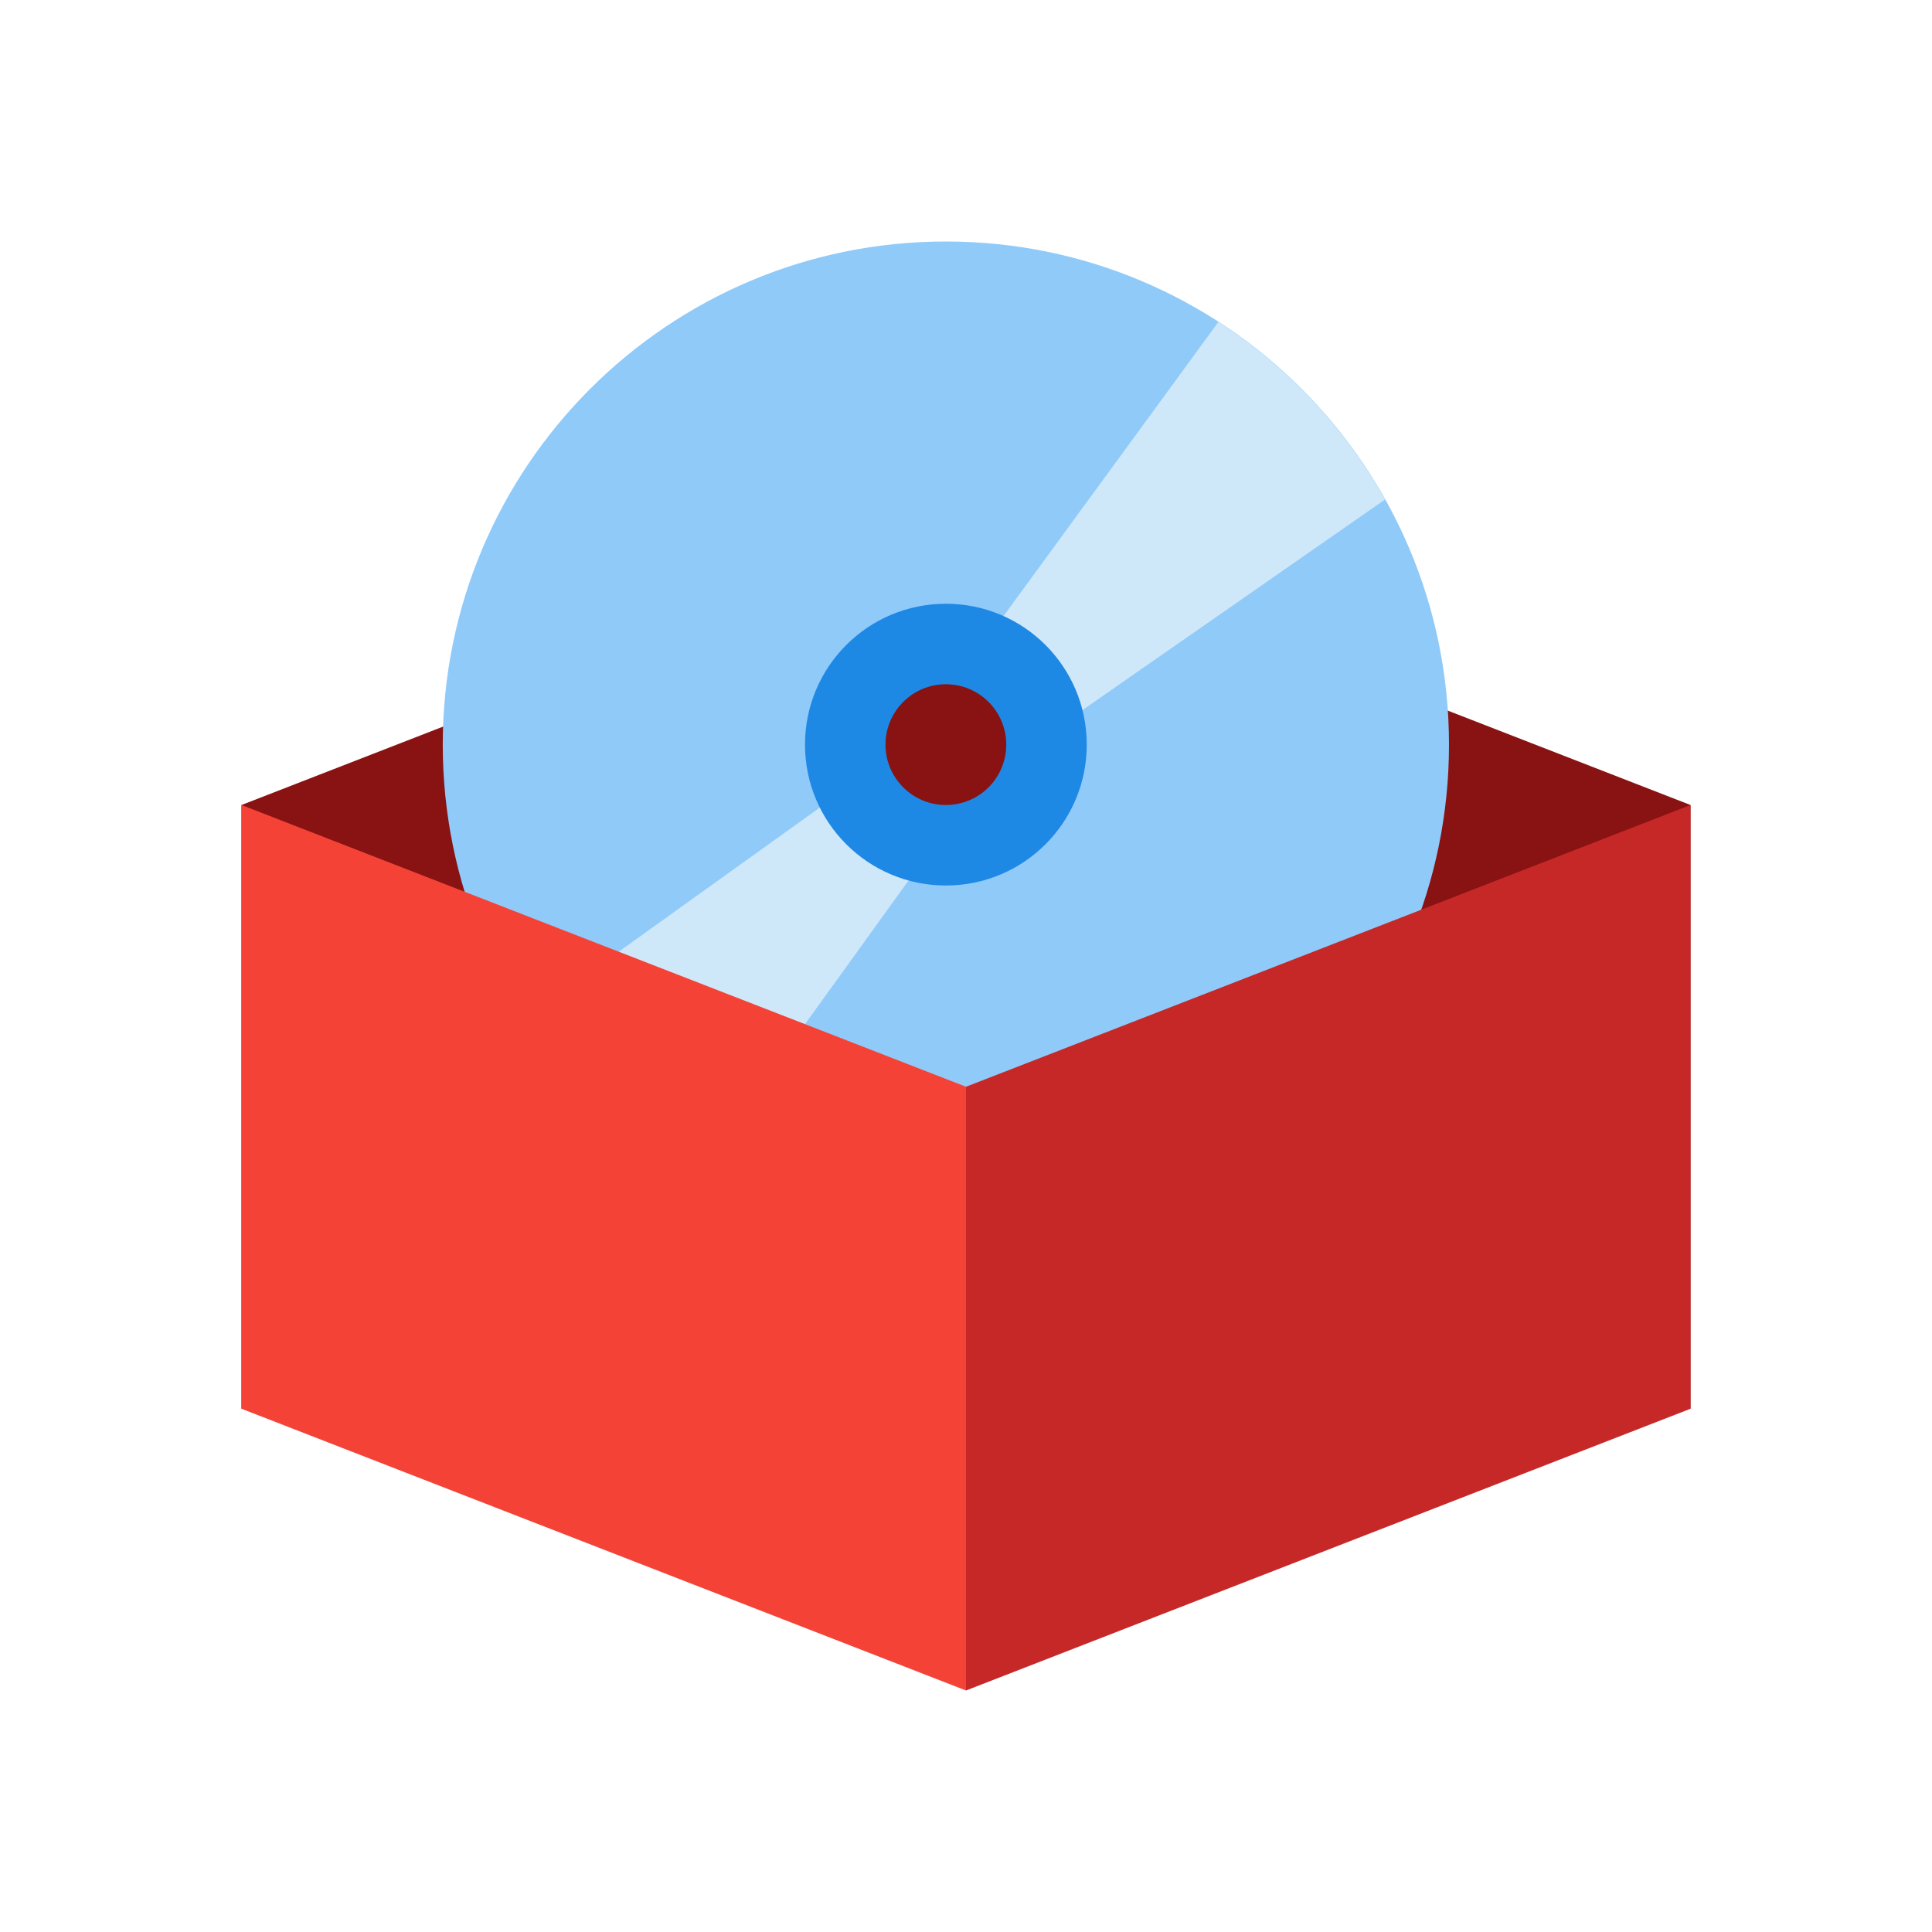
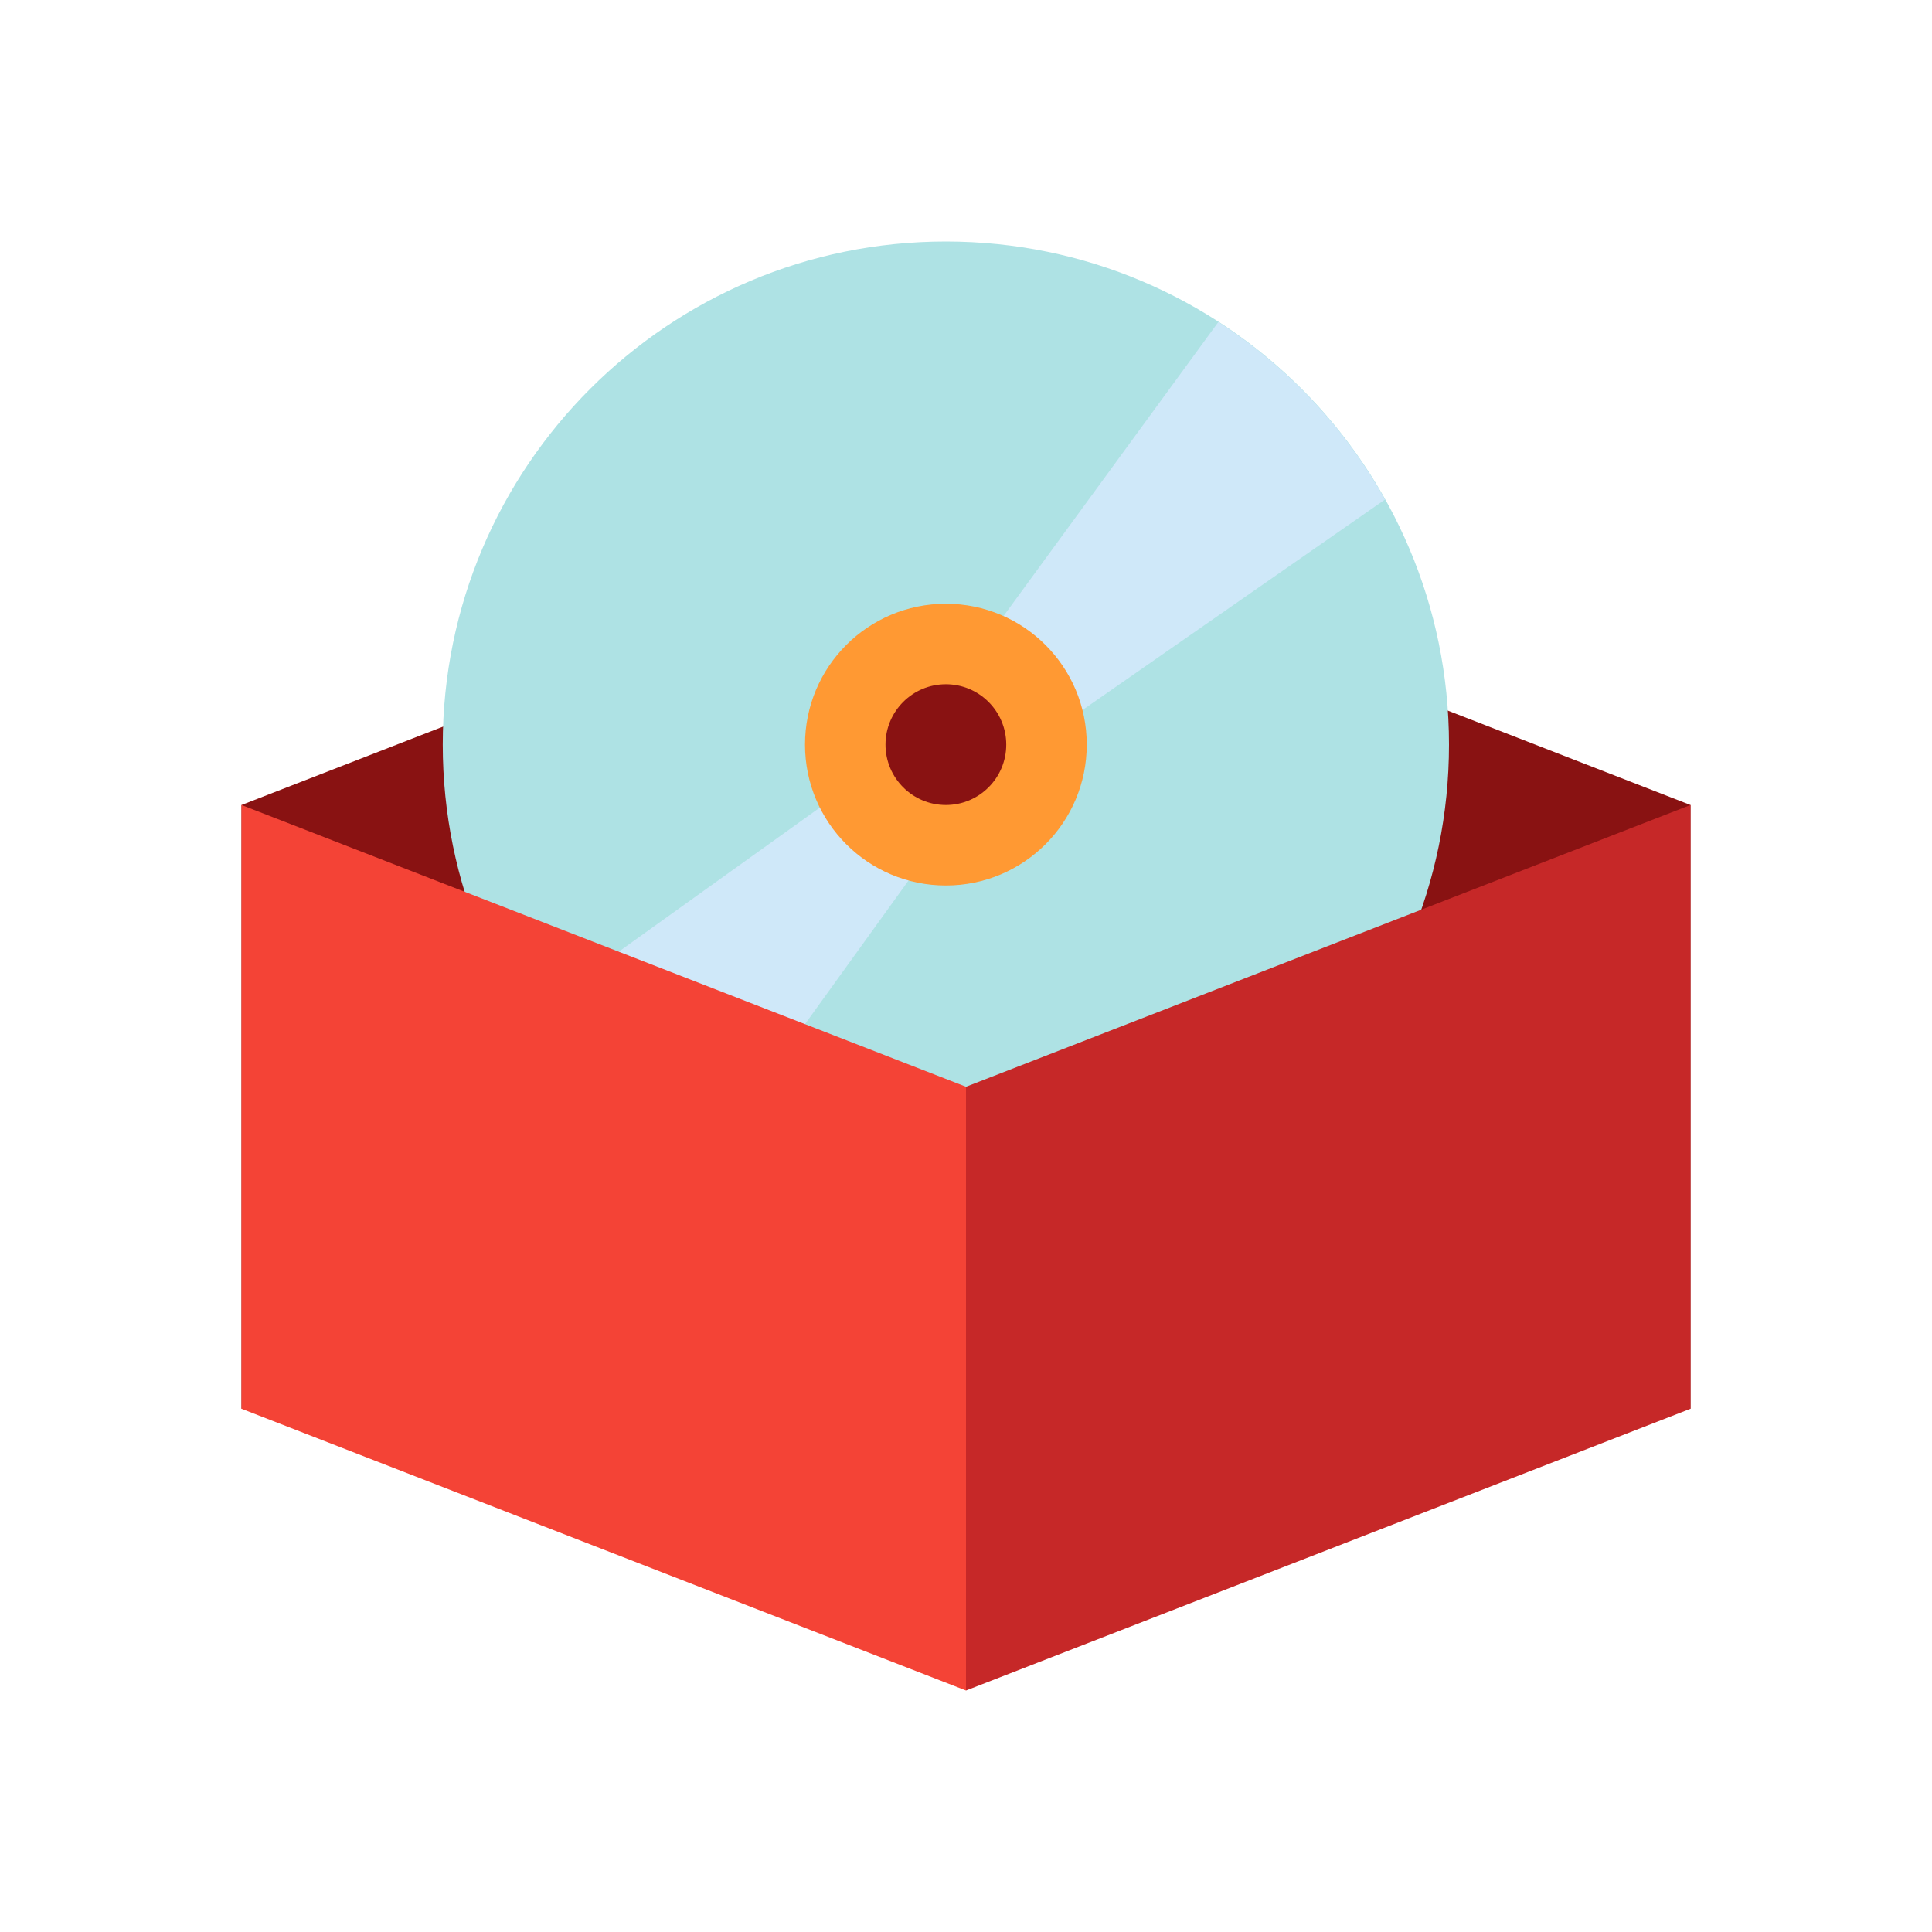
<svg xmlns="http://www.w3.org/2000/svg" version="1.1" id="Layer_1" x="0px" y="0px" viewBox="0 0 48 48" style="enable-background:new 0 0 48 48;" xml:space="preserve" width="96px" height="96px">
  <path style="fill:#891212;" d="M24,28L6,35V20l18-7V28z" />
  <path style="fill:#891212;" d="M42,20l-18-7v15l18,7V20z" />
  <path style="fill:#891212;" d="M26,18.5c0,1.379-1.121,2.5-2.5,2.5S21,19.879,21,18.5s1.121-2.5,2.5-2.5S26,17.121,26,18.5z" />
-   <path style="fill:#90CAF9;" d="M23.5,6C16.598,6,11,11.598,11,18.5S16.598,31,23.5,31S36,25.402,36,18.5S30.402,6,23.5,6z   M23.5,20.805c-1.273,0-2.305-1.031-2.305-2.305s1.031-2.305,2.305-2.305s2.305,1.031,2.305,2.305S24.77,20.805,23.5,20.805z" />
+   <path style="fill:#aee2e4;" d="M23.5,6C16.598,6,11,11.598,11,18.5S16.598,31,23.5,31S36,25.402,36,18.5S30.402,6,23.5,6z   M23.5,20.805c-1.273,0-2.305-1.031-2.305-2.305s1.031-2.305,2.305-2.305s2.305,1.031,2.305,2.305S24.77,20.805,23.5,20.805z" />
  <path style="fill:#CFE8F9;" d="M20.676,19.844L13,25.344c0.879,1.316,2.516,2.938,4.188,4l5.43-7.531  C21.684,21.516,20.957,20.781,20.676,19.844z" />
  <path style="fill:#CFE8F9;" d="M30.27,8l-5.965,8.164c0.938,0.266,1.68,0.977,1.988,1.895l8.117-5.648  C33.41,10.621,31.984,9.109,30.27,8z" />
  <path style="fill:#F44336;" d="M24,27L6,20v15l18,7V27z" />
  <path style="fill:#C62828;" d="M42,35l-18,7V27l18-7V35z" />
-   <path style="fill:#1E88E5;" d="M23.5,15c-1.934,0-3.5,1.566-3.5,3.5s1.566,3.5,3.5,3.5s3.5-1.566,3.5-3.5S25.434,15,23.5,15z   M23.5,20c-0.828,0-1.5-0.672-1.5-1.5s0.672-1.5,1.5-1.5s1.5,0.672,1.5,1.5S24.328,20,23.5,20z" />
+   <path style="fill:#ff9933;" d="M23.5,15c-1.934,0-3.5,1.566-3.5,3.5s1.566,3.5,3.5,3.5s3.5-1.566,3.5-3.5S25.434,15,23.5,15z   M23.5,20c-0.828,0-1.5-0.672-1.5-1.5s0.672-1.5,1.5-1.5s1.5,0.672,1.5,1.5S24.328,20,23.5,20z" />
</svg>
